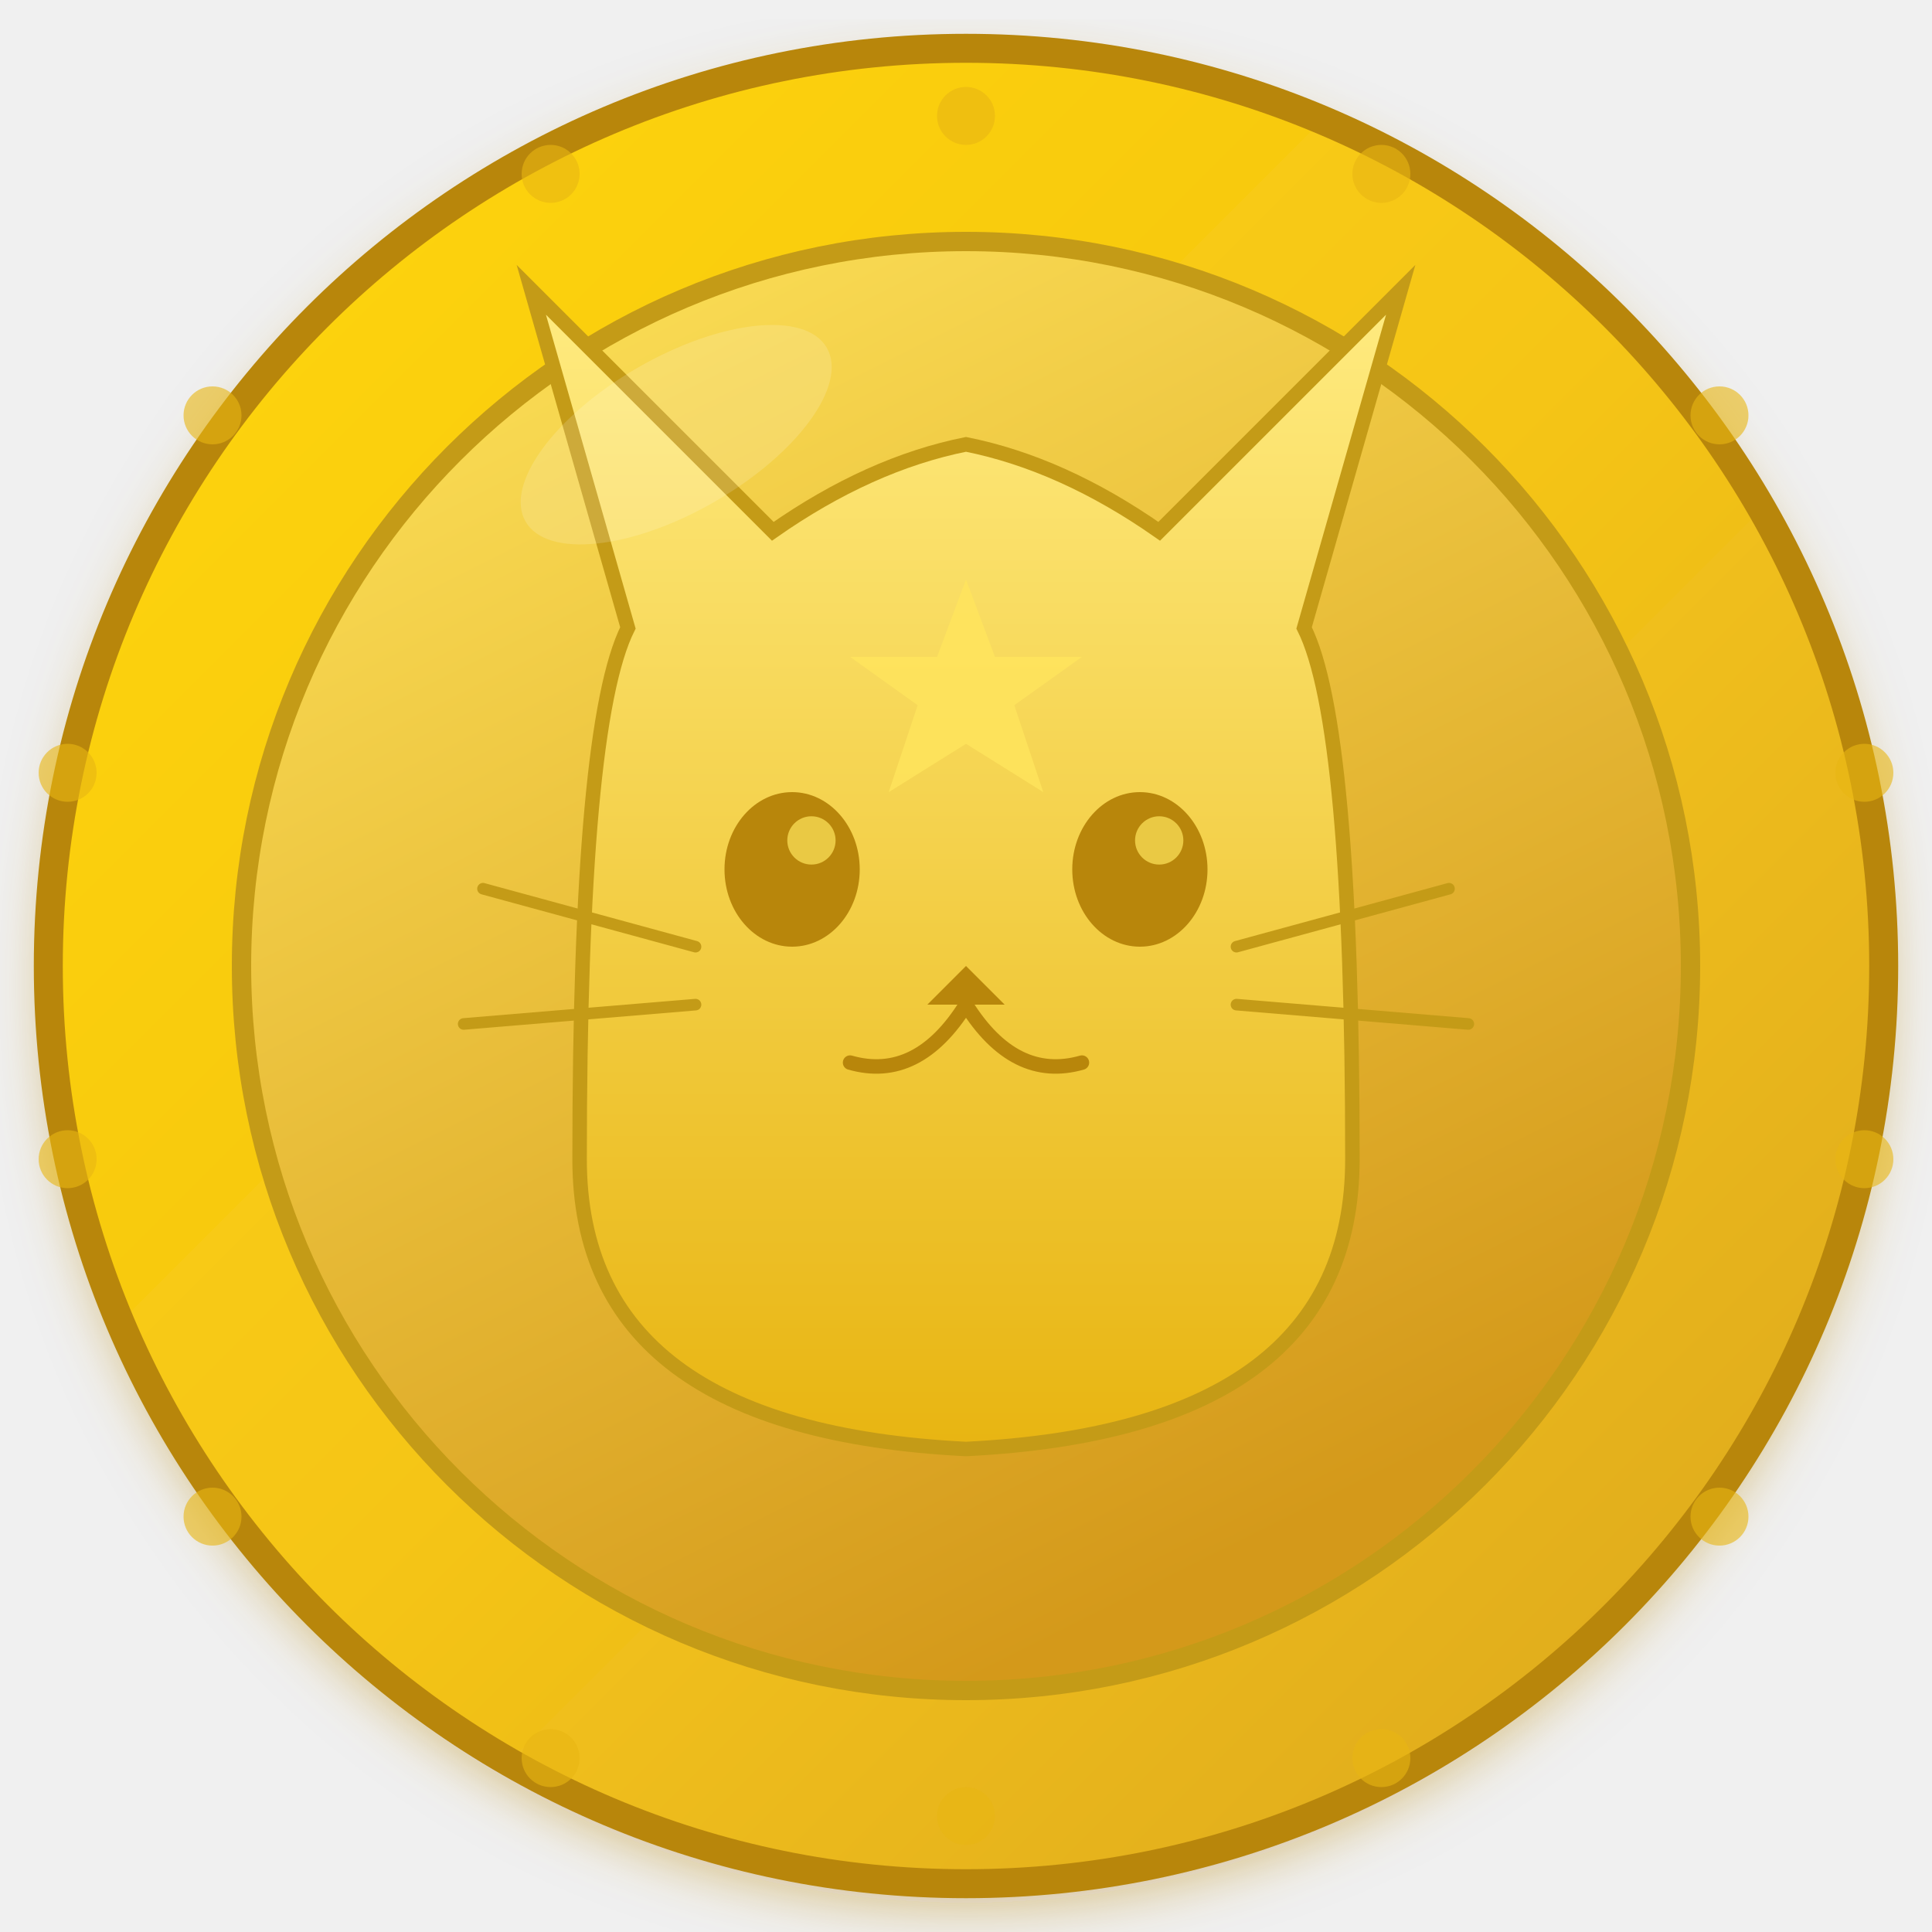
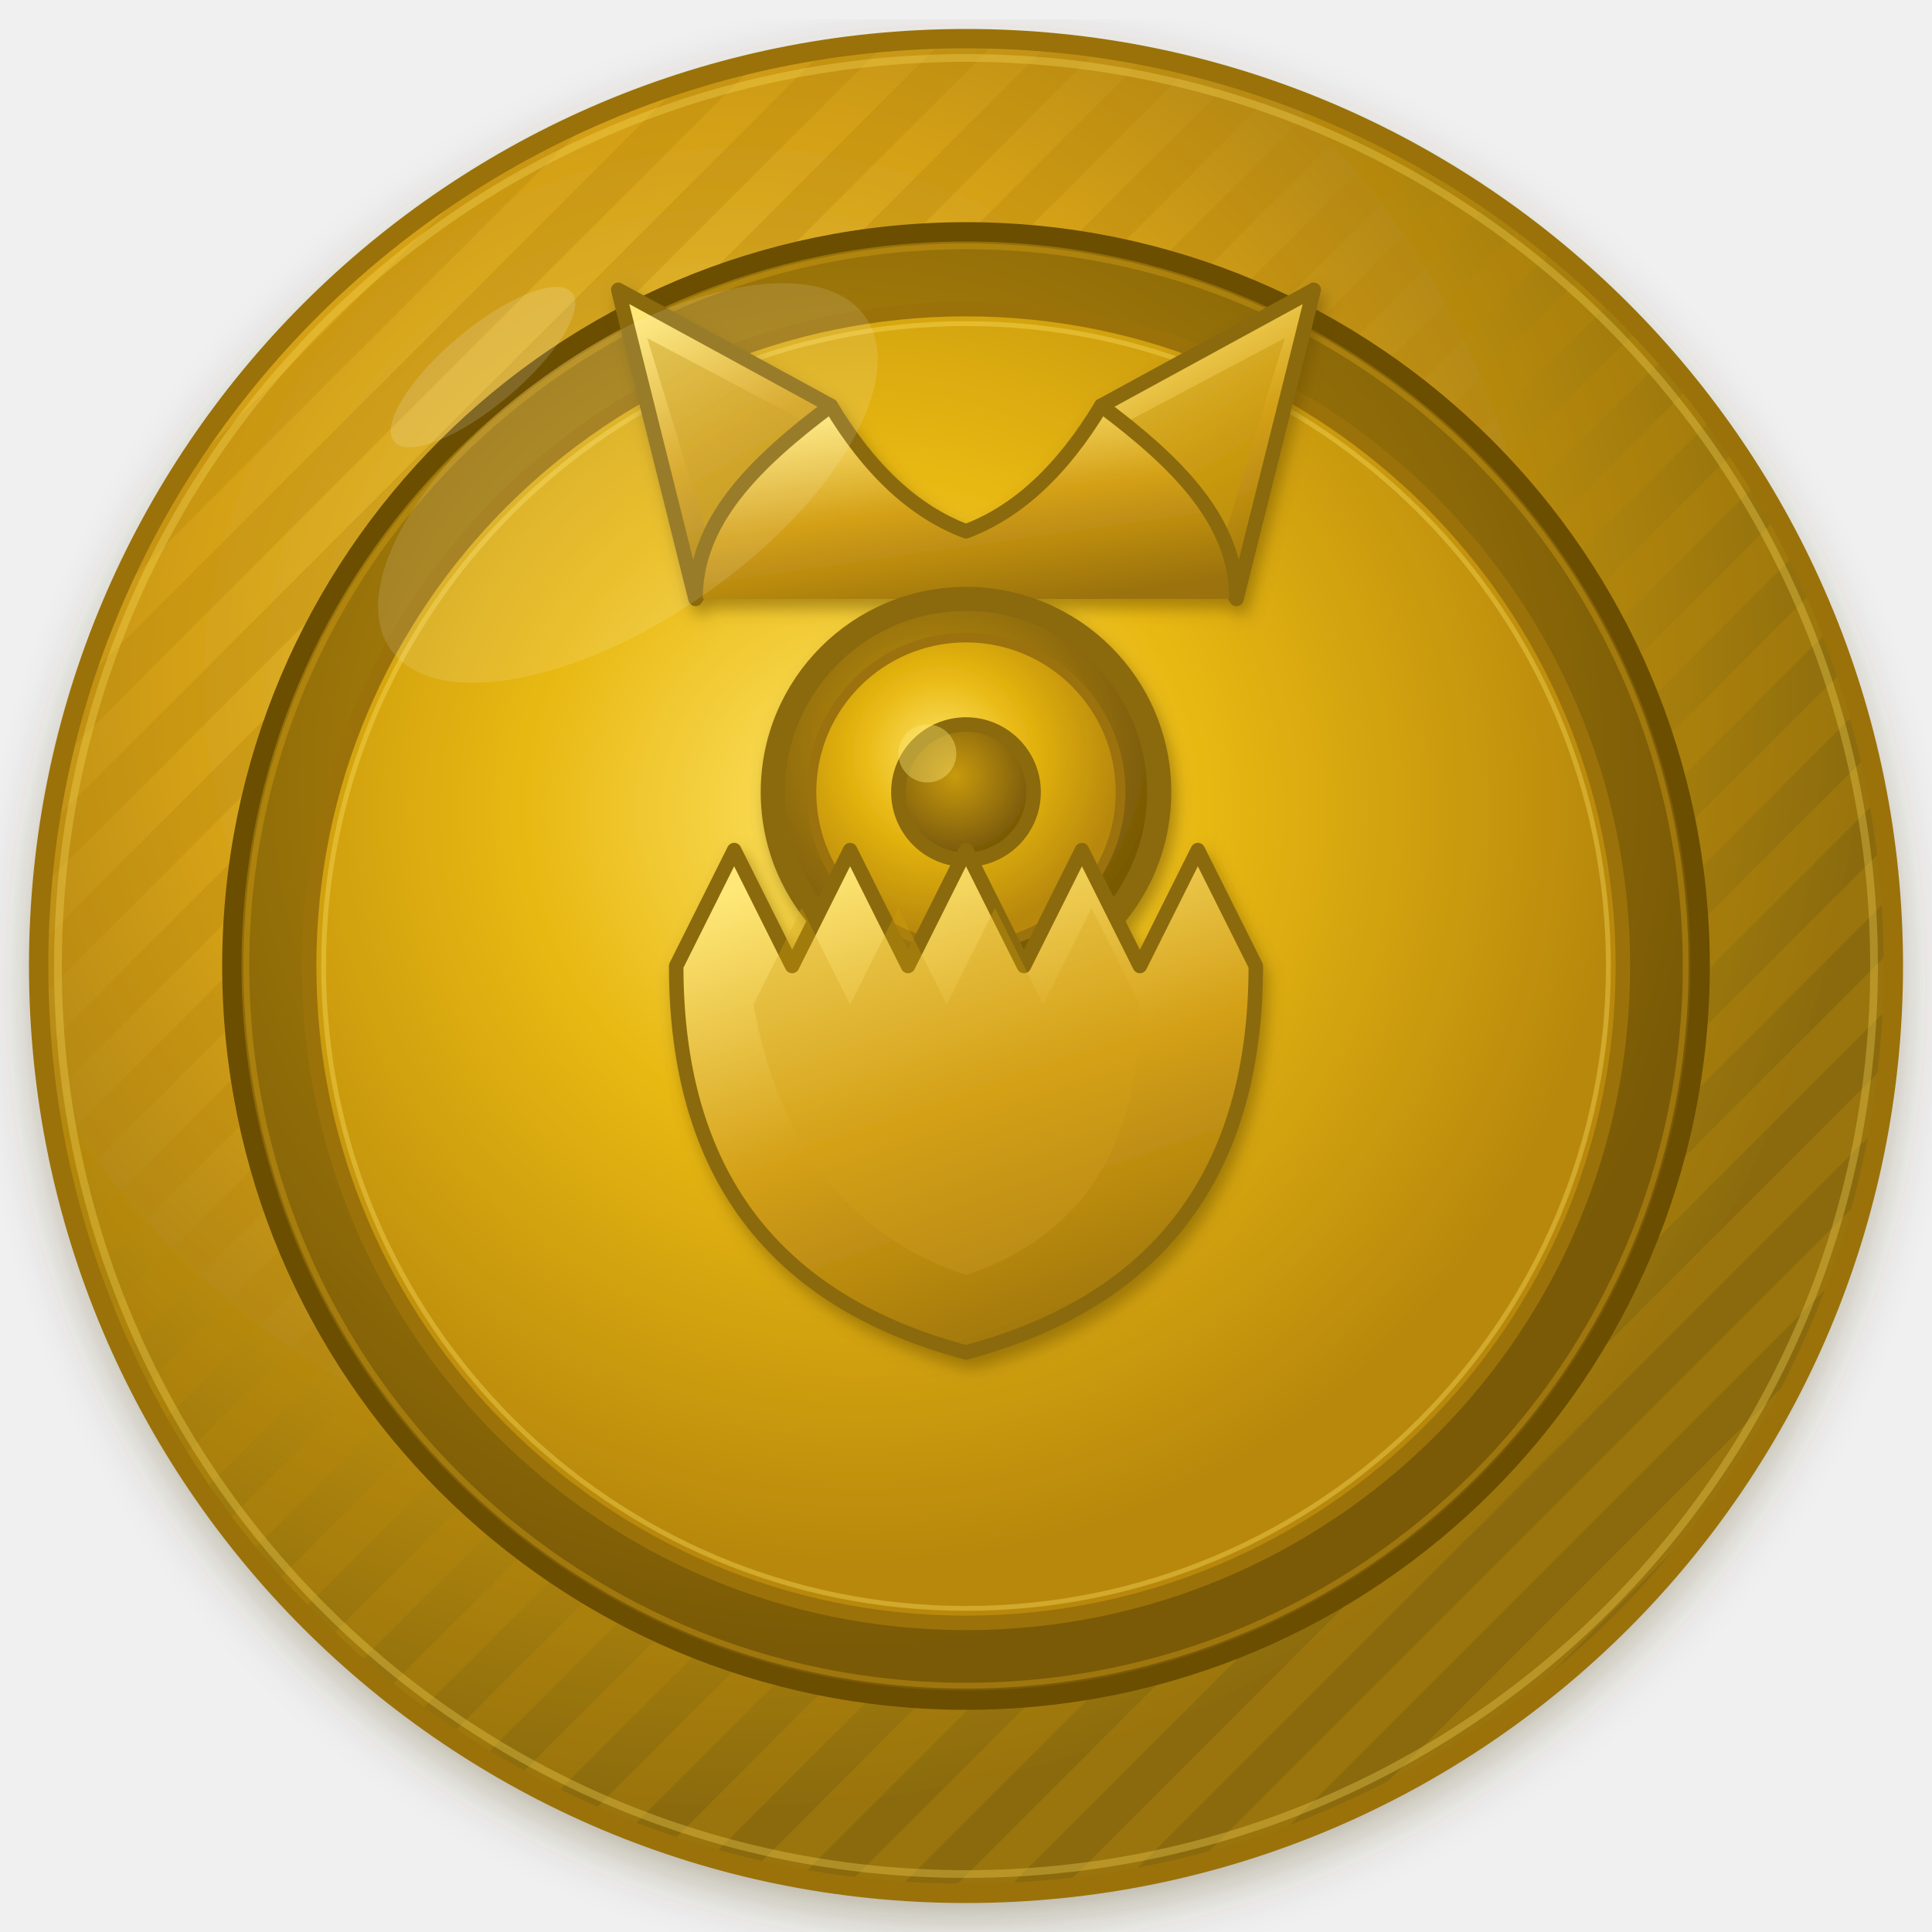
- <svg xmlns="http://www.w3.org/2000/svg" viewBox="0 0 200 200" fill="none">
+ <svg xmlns="http://www.w3.org/2000/svg" viewBox="0 0 200 200">
  <defs>
-     <linearGradient id="coinGrad" x1="0" y1="0" x2="1" y2="1">
-       <stop offset="0%" stop-color="#FFD700" />
-       <stop offset="50%" stop-color="#F5C518" />
-       <stop offset="100%" stop-color="#DAA520" />
+     <radialGradient id="outerRim" cx="38%" cy="35%" r="60%">
+       <stop offset="0%" stop-color="#F2D44F" />
+       <stop offset="50%" stop-color="#D4A017" />
+       <stop offset="100%" stop-color="#8B6B0A" />
+     </radialGradient>
+     <radialGradient id="innerDisc" cx="42%" cy="38%" r="58%">
+       <stop offset="0%" stop-color="#FFE566" />
+       <stop offset="45%" stop-color="#E8B812" />
+       <stop offset="100%" stop-color="#B8880C" />
+     </radialGradient>
+     <radialGradient id="groove" cx="42%" cy="38%" r="58%">
+       <stop offset="0%" stop-color="#C89A0E" />
+       <stop offset="100%" stop-color="#7A5A06" />
+     </radialGradient>
+     <linearGradient id="emboss" x1="0.3" y1="0" x2="0.7" y2="1">
+       <stop offset="0%" stop-color="#FFE878" />
+       <stop offset="50%" stop-color="#D4A017" />
+       <stop offset="100%" stop-color="#9B7209" />
    </linearGradient>
-     <linearGradient id="innerGrad" x1="0" y1="0" x2="0.5" y2="1">
-       <stop offset="0%" stop-color="#FFE55C" />
-       <stop offset="100%" stop-color="#D4991A" />
-     </linearGradient>
-     <linearGradient id="catGrad" x1="0.5" y1="0" x2="0.5" y2="1">
-       <stop offset="0%" stop-color="#FFEB80" />
-       <stop offset="100%" stop-color="#E8B512" />
-     </linearGradient>
-     <filter id="shadow" x="-10%" y="-10%" width="120%" height="120%">
-       <feDropShadow dx="0" dy="2" stdDeviation="3" flood-color="#B8860B" flood-opacity="0.5" />
+     <pattern id="stripes" x="0" y="0" width="8" height="8" patternUnits="userSpaceOnUse" patternTransform="rotate(45)">
+       <rect width="4" height="8" fill="#B8880C" opacity="0.35" />
+     </pattern>
+     <filter id="coinShadow">
+       <feDropShadow dx="0" dy="2" stdDeviation="3" flood-color="#4A3500" flood-opacity="0.4" />
+     </filter>
+     <filter id="emblemShadow">
+       <feDropShadow dx="0.5" dy="1" stdDeviation="0.8" flood-color="#6B4E00" flood-opacity="0.5" />
    </filter>
  </defs>
-   <circle cx="100" cy="100" r="95" fill="url(#coinGrad)" filter="url(#shadow)" />
-   <circle cx="100" cy="100" r="95" fill="none" stroke="#B8860B" stroke-width="3" />
-   <g fill="#E8B512" opacity="0.6">
-     <circle cx="100" cy="12" r="3" />
-     <circle cx="143" cy="18" r="3" />
-     <circle cx="178" cy="43" r="3" />
-     <circle cx="193" cy="80" r="3" />
-     <circle cx="193" cy="120" r="3" />
-     <circle cx="178" cy="157" r="3" />
-     <circle cx="143" cy="182" r="3" />
-     <circle cx="100" cy="188" r="3" />
-     <circle cx="57" cy="182" r="3" />
-     <circle cx="22" cy="157" r="3" />
-     <circle cx="7" cy="120" r="3" />
-     <circle cx="7" cy="80" r="3" />
-     <circle cx="22" cy="43" r="3" />
-     <circle cx="57" cy="18" r="3" />
+   <circle cx="100" cy="100" r="96" fill="url(#outerRim)" filter="url(#coinShadow)" />
+   <circle cx="100" cy="100" r="96" fill="url(#stripes)" />
+   <circle cx="100" cy="100" r="96" fill="none" stroke="#9B7209" stroke-width="2" />
+   <circle cx="100" cy="100" r="94" fill="none" stroke="#FFE566" stroke-width="0.8" opacity="0.3" />
+   <circle cx="100" cy="100" r="76" fill="url(#groove)" />
+   <circle cx="100" cy="100" r="76" fill="none" stroke="#6B4E00" stroke-width="2" />
+   <circle cx="100" cy="100" r="74.5" fill="none" stroke="#D4A017" stroke-width="0.6" opacity="0.4" />
+   <circle cx="100" cy="100" r="68" fill="url(#innerDisc)" />
+   <circle cx="100" cy="100" r="68" fill="none" stroke="#9B7209" stroke-width="1.5" />
+   <circle cx="100" cy="100" r="66.5" fill="none" stroke="#FFE566" stroke-width="0.5" opacity="0.35" />
+   <g filter="url(#emblemShadow)">
+     <polygon points="72,62 86,42 64,30" fill="url(#emboss)" stroke="#8B6B0A" stroke-width="1.5" stroke-linejoin="round" />
+     <polygon points="128,62 114,42 136,30" fill="url(#emboss)" stroke="#8B6B0A" stroke-width="1.5" stroke-linejoin="round" />
+     <polygon points="74,58 84,44 67,35" fill="#C89A0E" opacity="0.5" />
+     <polygon points="126,58 116,44 133,35" fill="#C89A0E" opacity="0.5" />
+     <path d="       M 72,62       C 72,54, 78,48, 86,42       Q 92,52, 100,55       Q 108,52, 114,42       C 122,48, 128,54, 128,62     " fill="url(#emboss)" stroke="#8B6B0A" stroke-width="1.5" stroke-linejoin="round" />
+     <circle cx="100" cy="82" r="20" fill="url(#groove)" stroke="#8B6B0A" stroke-width="2.5" />
+     <circle cx="100" cy="82" r="16" fill="url(#innerDisc)" stroke="#9B7209" stroke-width="1" />
+     <circle cx="100" cy="82" r="7" fill="url(#groove)" stroke="#8B6B0A" stroke-width="1.5" />
+     <circle cx="96" cy="78" r="3" fill="#FFE878" opacity="0.4" />
+     <path d="       M 70,100       L 76,88       L 82,100       L 88,88       L 94,100       L 100,88       L 106,100       L 112,88       L 118,100       L 124,88       L 130,100       Q 130,132, 100,140       Q 70,132, 70,100       Z     " fill="url(#emboss)" stroke="#8B6B0A" stroke-width="1.5" stroke-linejoin="round" />
+     <path d="       M 78,104       L 83,94       L 88,104       L 93,94       L 98,104       L 103,94       L 108,104       L 113,94       L 118,104       Q 118,126, 100,132       Q 82,126, 78,104       Z     " fill="#D4A017" opacity="0.3" />
  </g>
-   <circle cx="100" cy="100" r="75" fill="url(#innerGrad)" />
-   <circle cx="100" cy="100" r="75" fill="none" stroke="#C49B17" stroke-width="2" />
-   <path d="     M 60 120     Q 60 75, 65 65     L 55 30     L 80 55     Q 90 48, 100 46     Q 110 48, 120 55     L 145 30     L 135 65     Q 140 75, 140 120     Q 140 148, 100 150     Q 60 148, 60 120     Z   " fill="url(#catGrad)" stroke="#C49B17" stroke-width="1.5" />
-   <ellipse cx="82" cy="90" rx="7" ry="8" fill="#B8860B" />
-   <ellipse cx="118" cy="90" rx="7" ry="8" fill="#B8860B" />
-   <circle cx="84" cy="87" r="2.5" fill="#FFE55C" opacity="0.7" />
-   <circle cx="120" cy="87" r="2.5" fill="#FFE55C" opacity="0.7" />
-   <path d="M 96 104 L 100 100 L 104 104 Z" fill="#B8860B" />
-   <path d="M 100 104 Q 95 112, 88 110" fill="none" stroke="#B8860B" stroke-width="1.5" stroke-linecap="round" />
-   <path d="M 100 104 Q 105 112, 112 110" fill="none" stroke="#B8860B" stroke-width="1.5" stroke-linecap="round" />
-   <line x1="72" y1="98" x2="50" y2="92" stroke="#C49B17" stroke-width="1.2" stroke-linecap="round" />
-   <line x1="72" y1="104" x2="48" y2="106" stroke="#C49B17" stroke-width="1.2" stroke-linecap="round" />
-   <line x1="128" y1="98" x2="150" y2="92" stroke="#C49B17" stroke-width="1.2" stroke-linecap="round" />
-   <line x1="128" y1="104" x2="152" y2="106" stroke="#C49B17" stroke-width="1.2" stroke-linecap="round" />
-   <polygon points="100,60 103,68 112,68 105,73 108,82 100,77 92,82 95,73 88,68 97,68" fill="#FFE55C" opacity="0.8" />
-   <ellipse cx="70" cy="45" rx="18" ry="8" fill="white" opacity="0.15" transform="rotate(-30 70 45)" />
+   <ellipse cx="65" cy="50" rx="30" ry="14" fill="white" opacity="0.12" transform="rotate(-35 65 50)" />
+   <ellipse cx="50" cy="38" rx="12" ry="4" fill="white" opacity="0.15" transform="rotate(-40 50 38)" />
</svg>
